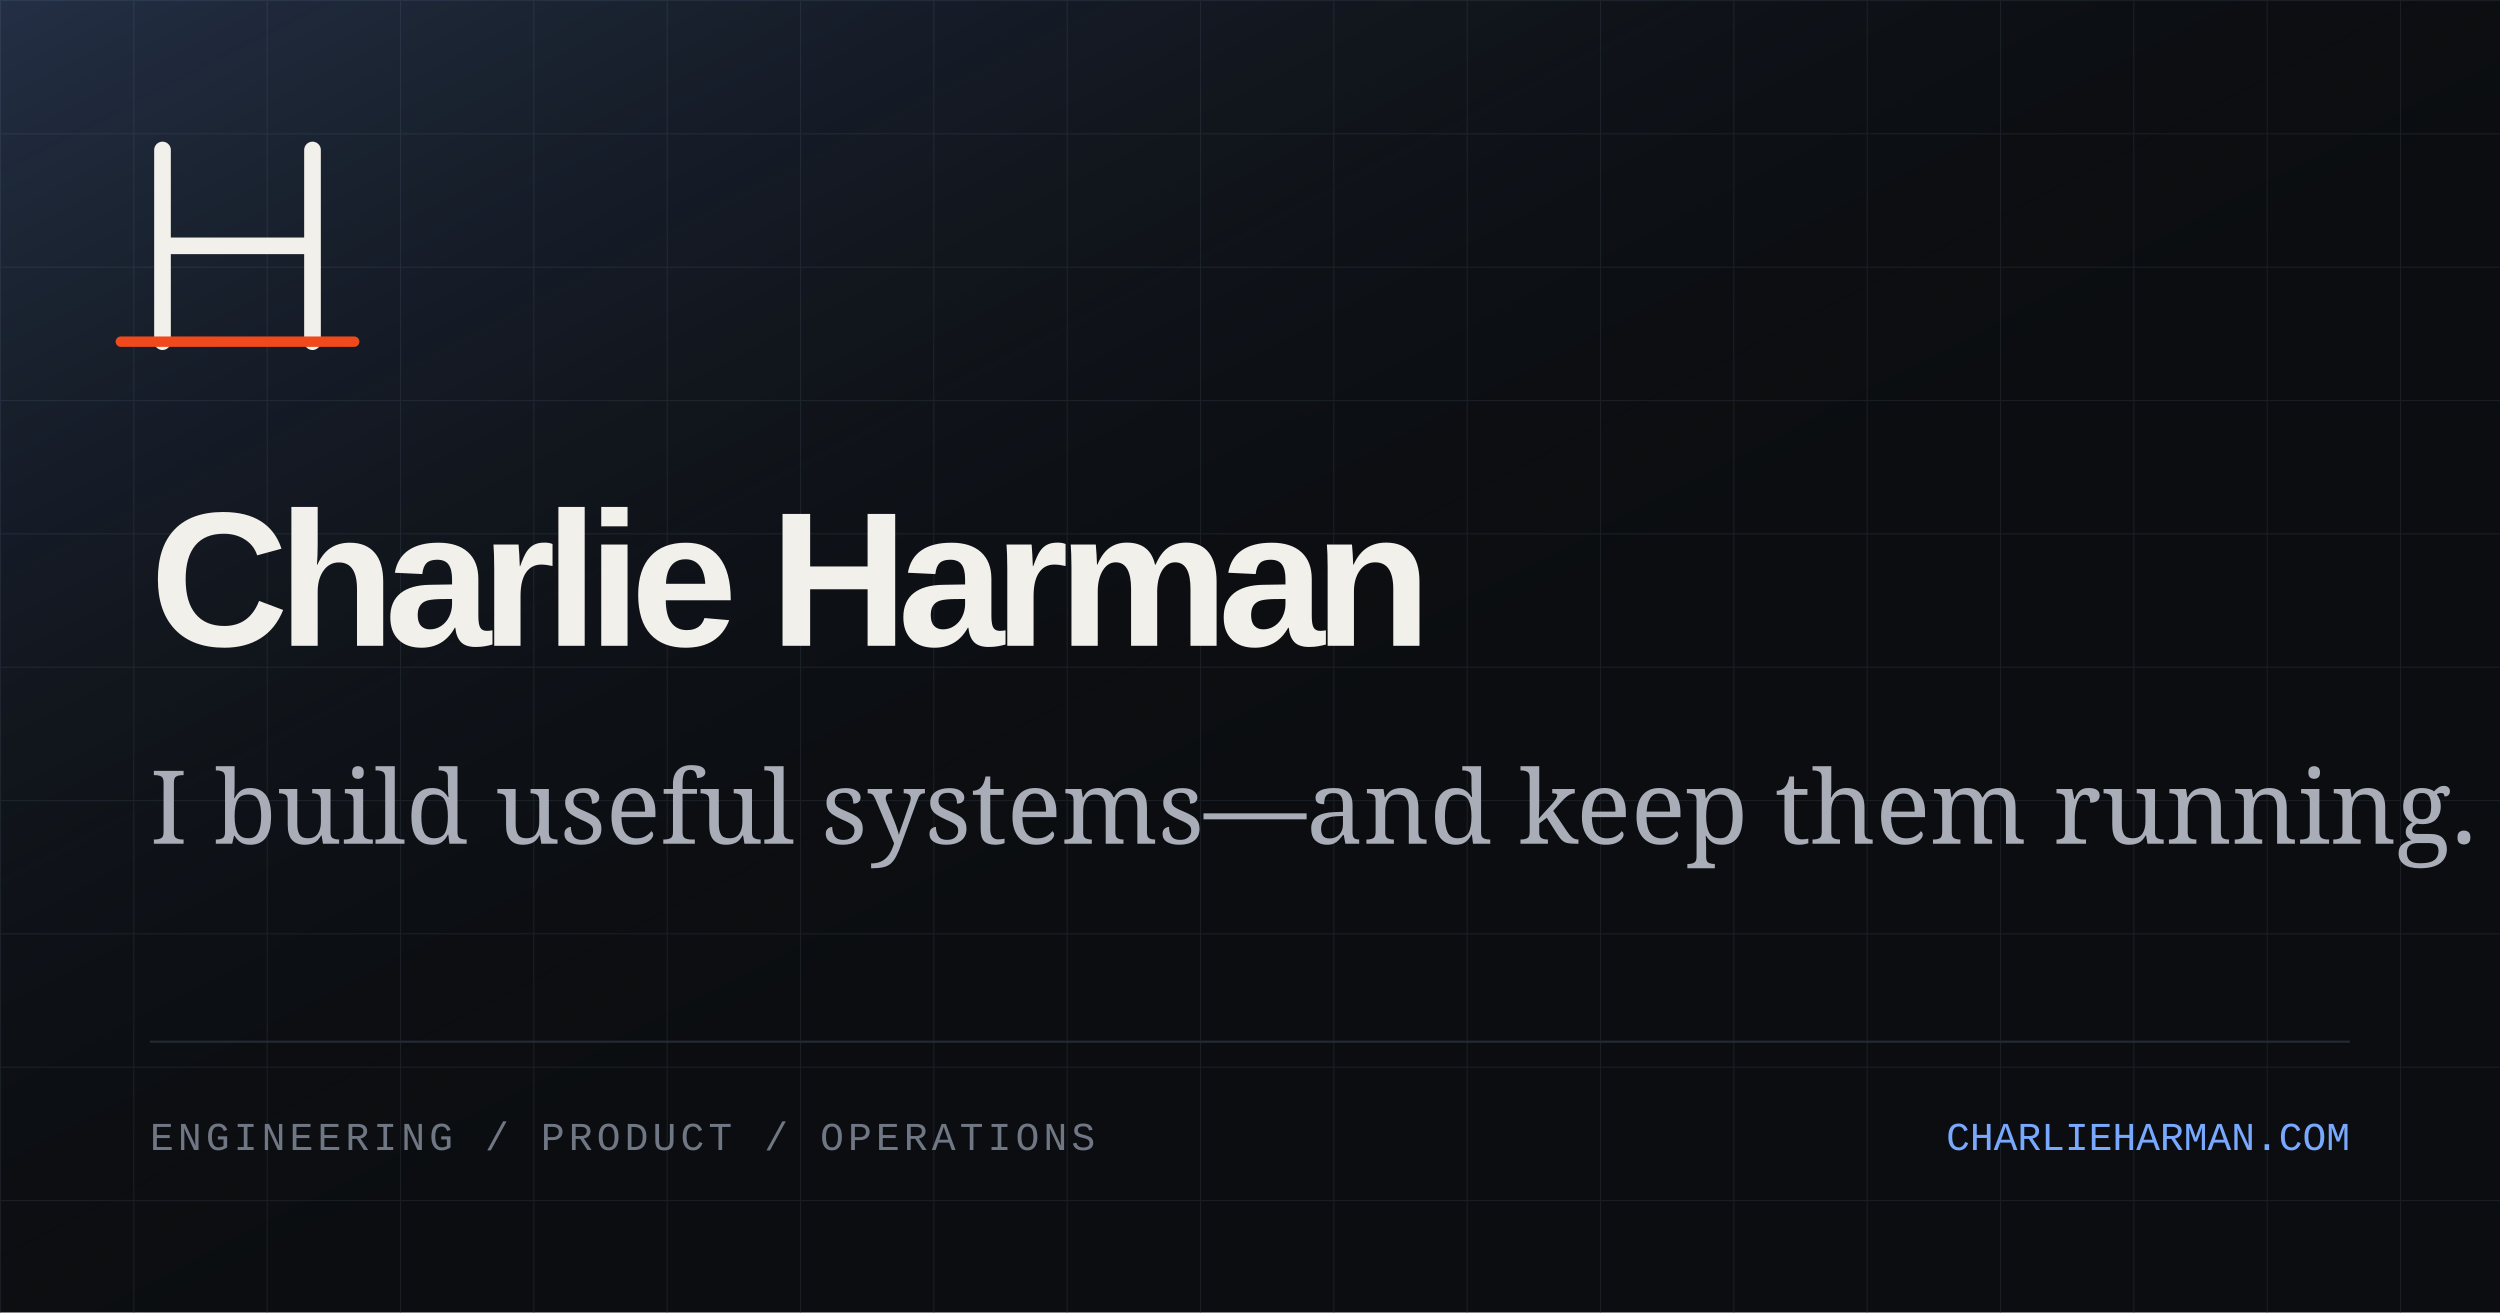
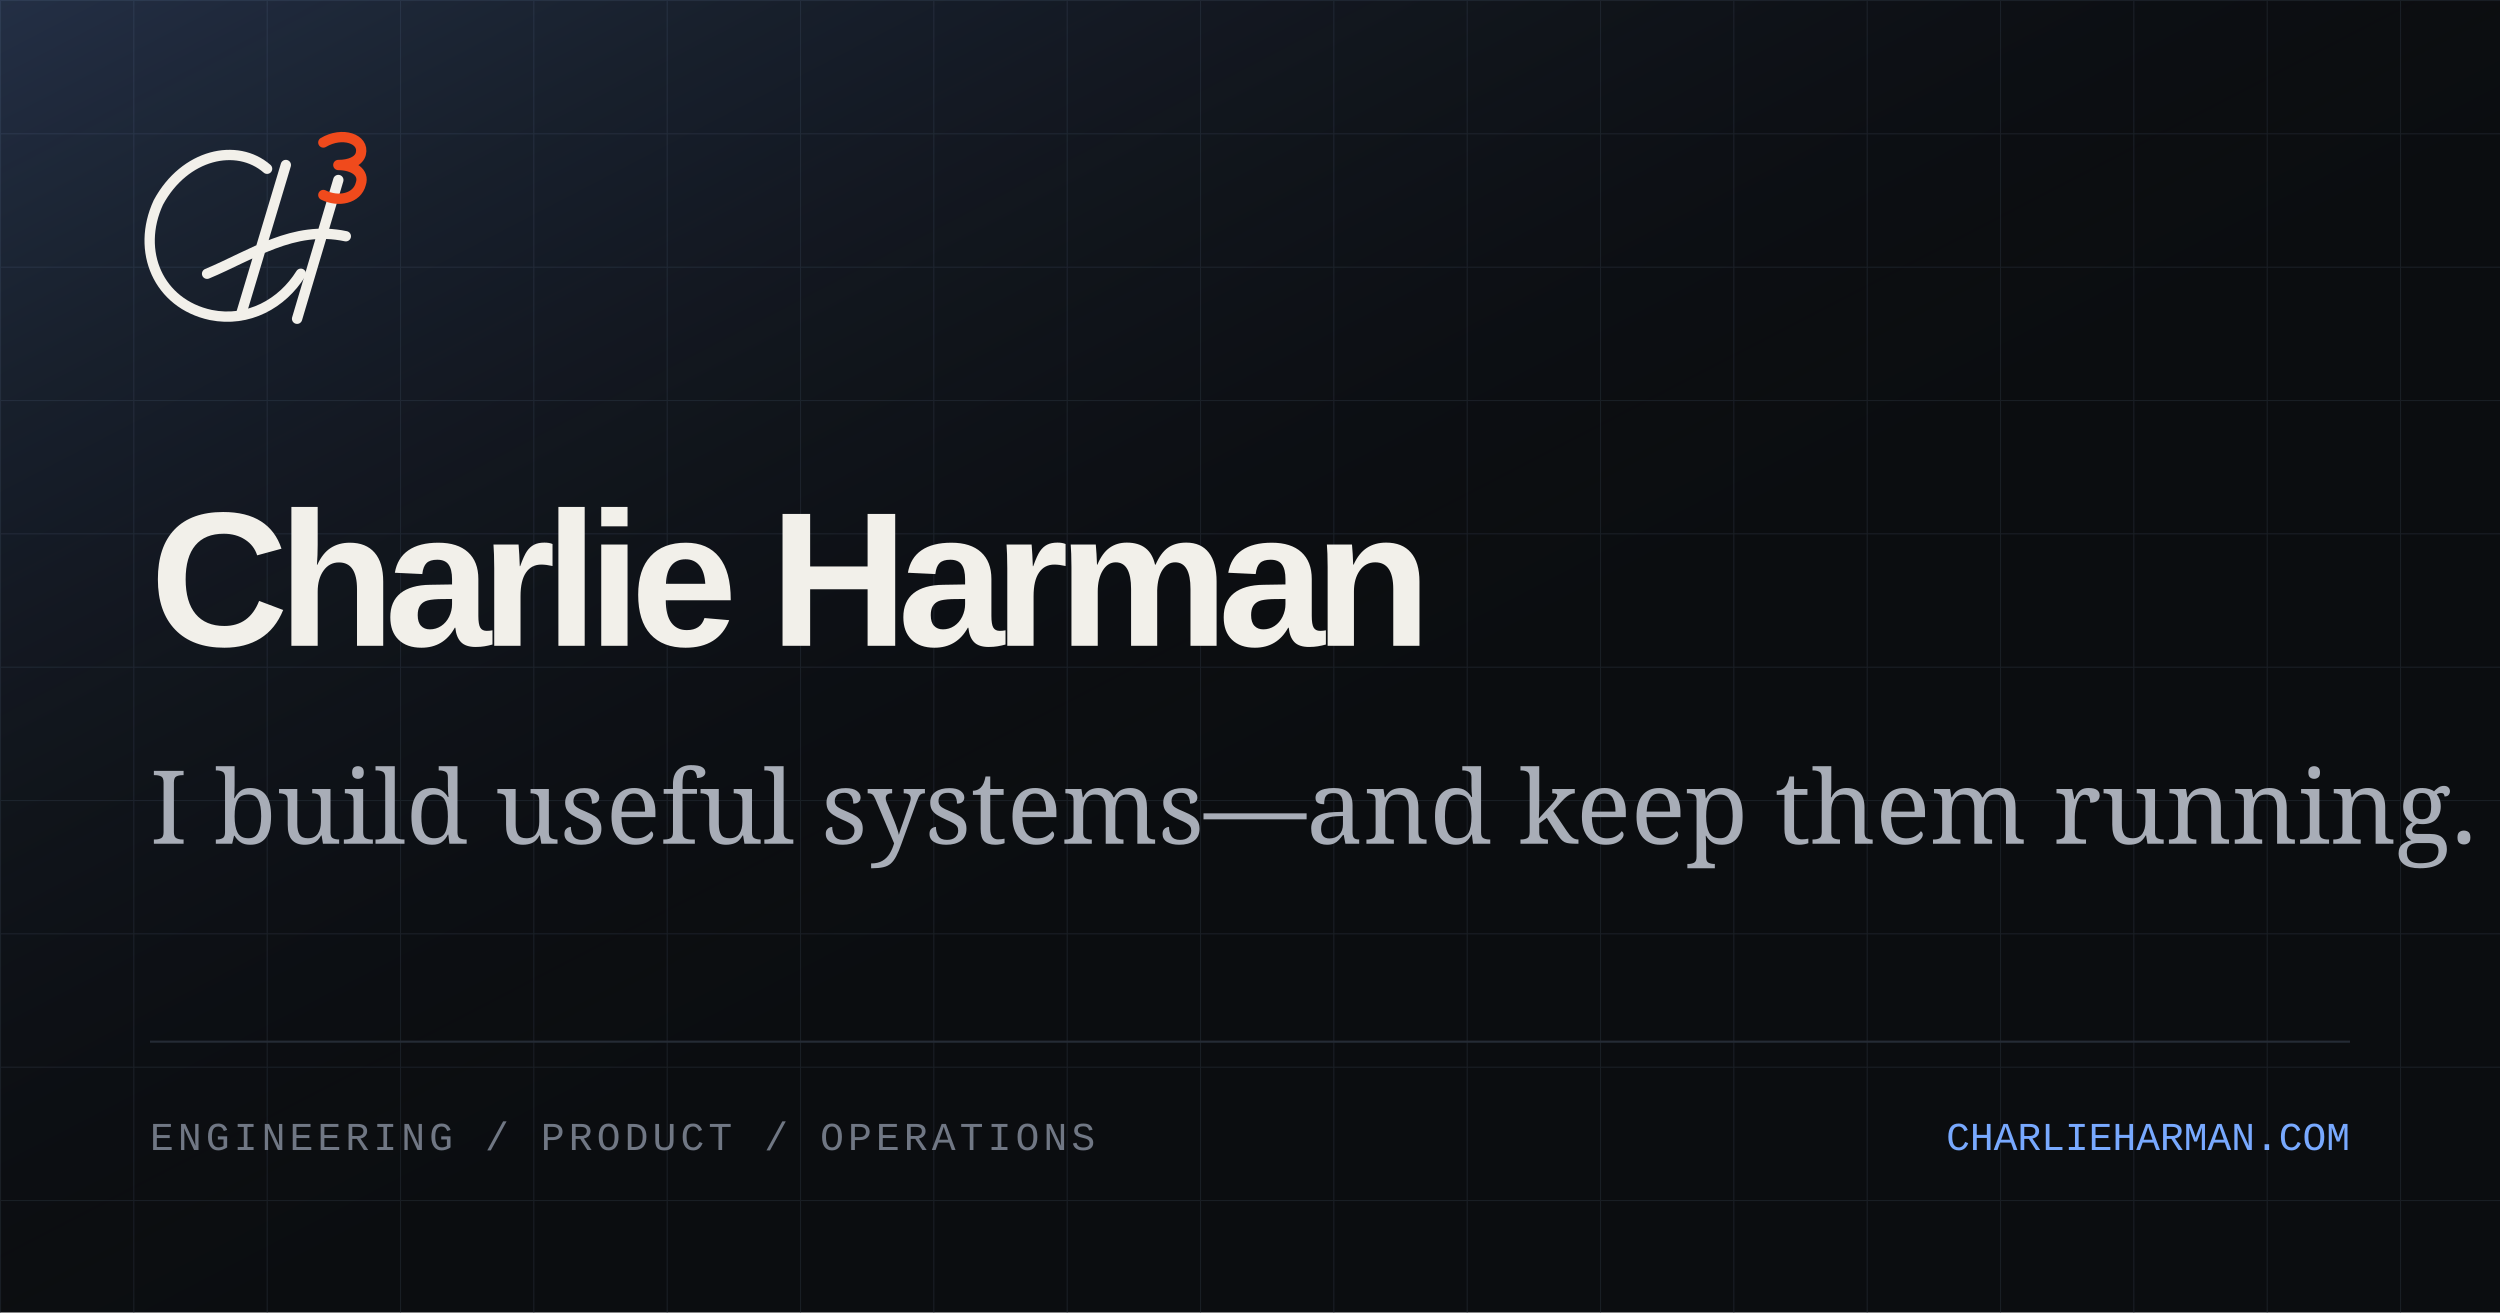
<svg xmlns="http://www.w3.org/2000/svg" width="1200" height="630" viewBox="0 0 1200 630">
  <defs>
    <linearGradient id="glow" x1="0" y1="0" x2="1" y2="1">
      <stop offset="0" stop-color="#78a9ff" stop-opacity=".22" />
      <stop offset=".58" stop-color="#0b0d10" stop-opacity="0" />
    </linearGradient>
    <pattern id="grid" width="64" height="64" patternUnits="userSpaceOnUse">
      <path d="M64 0H0V64" fill="none" stroke="#252b35" stroke-width="1" />
    </pattern>
  </defs>
  <rect width="1200" height="630" fill="#0b0d10" />
  <rect width="1200" height="630" fill="url(#grid)" opacity=".55" />
  <rect width="1200" height="630" fill="url(#glow)" />
-   <path d="M78 72v92M150 72v92M78 118h72" fill="none" stroke="#f2f0ea" stroke-linecap="round" stroke-width="8" />
-   <path d="M58 164h112" fill="none" stroke="#f04a1c" stroke-linecap="round" stroke-width="5" />
+   <g transform="translate(58 54) scale(1.8)" fill="none" stroke="#f2f0ea" stroke-linecap="round" stroke-linejoin="round" stroke-width="2.75">
+     <path d="M39 15C31 8 17 11 10 24C4 37 10 51 24 54C34 56 43 51 48 43" />
+     <path d="M32 54 44 14M47 55l11-37M23 43c12-5 23-13 37-10" />
+     <path d="M54 8c5-3 11-1 10 3-.5 2-3 3-6 3 4 0 7 2 6 5-1 4-6 5-10 3" stroke="#f04a1c" />
+   </g>
  <text x="72" y="310" fill="#f2f0ea" font-family="Arial, Helvetica, sans-serif" font-size="92" font-weight="600" letter-spacing="-5">Charlie Harman</text>
  <text x="72" y="405" fill="#a8adb7" font-family="Georgia, serif" font-size="49">I build useful systems—and keep them running.</text>
  <line x1="72" y1="500" x2="1128" y2="500" stroke="#252b35" />
  <text x="72" y="552" fill="#707784" font-family="Courier New, monospace" font-size="19" letter-spacing="2">ENGINEERING / PRODUCT / OPERATIONS</text>
  <text x="1128" y="552" fill="#78a9ff" font-family="Courier New, monospace" font-size="19" text-anchor="end">CHARLIEHARMAN.COM</text>
</svg>
